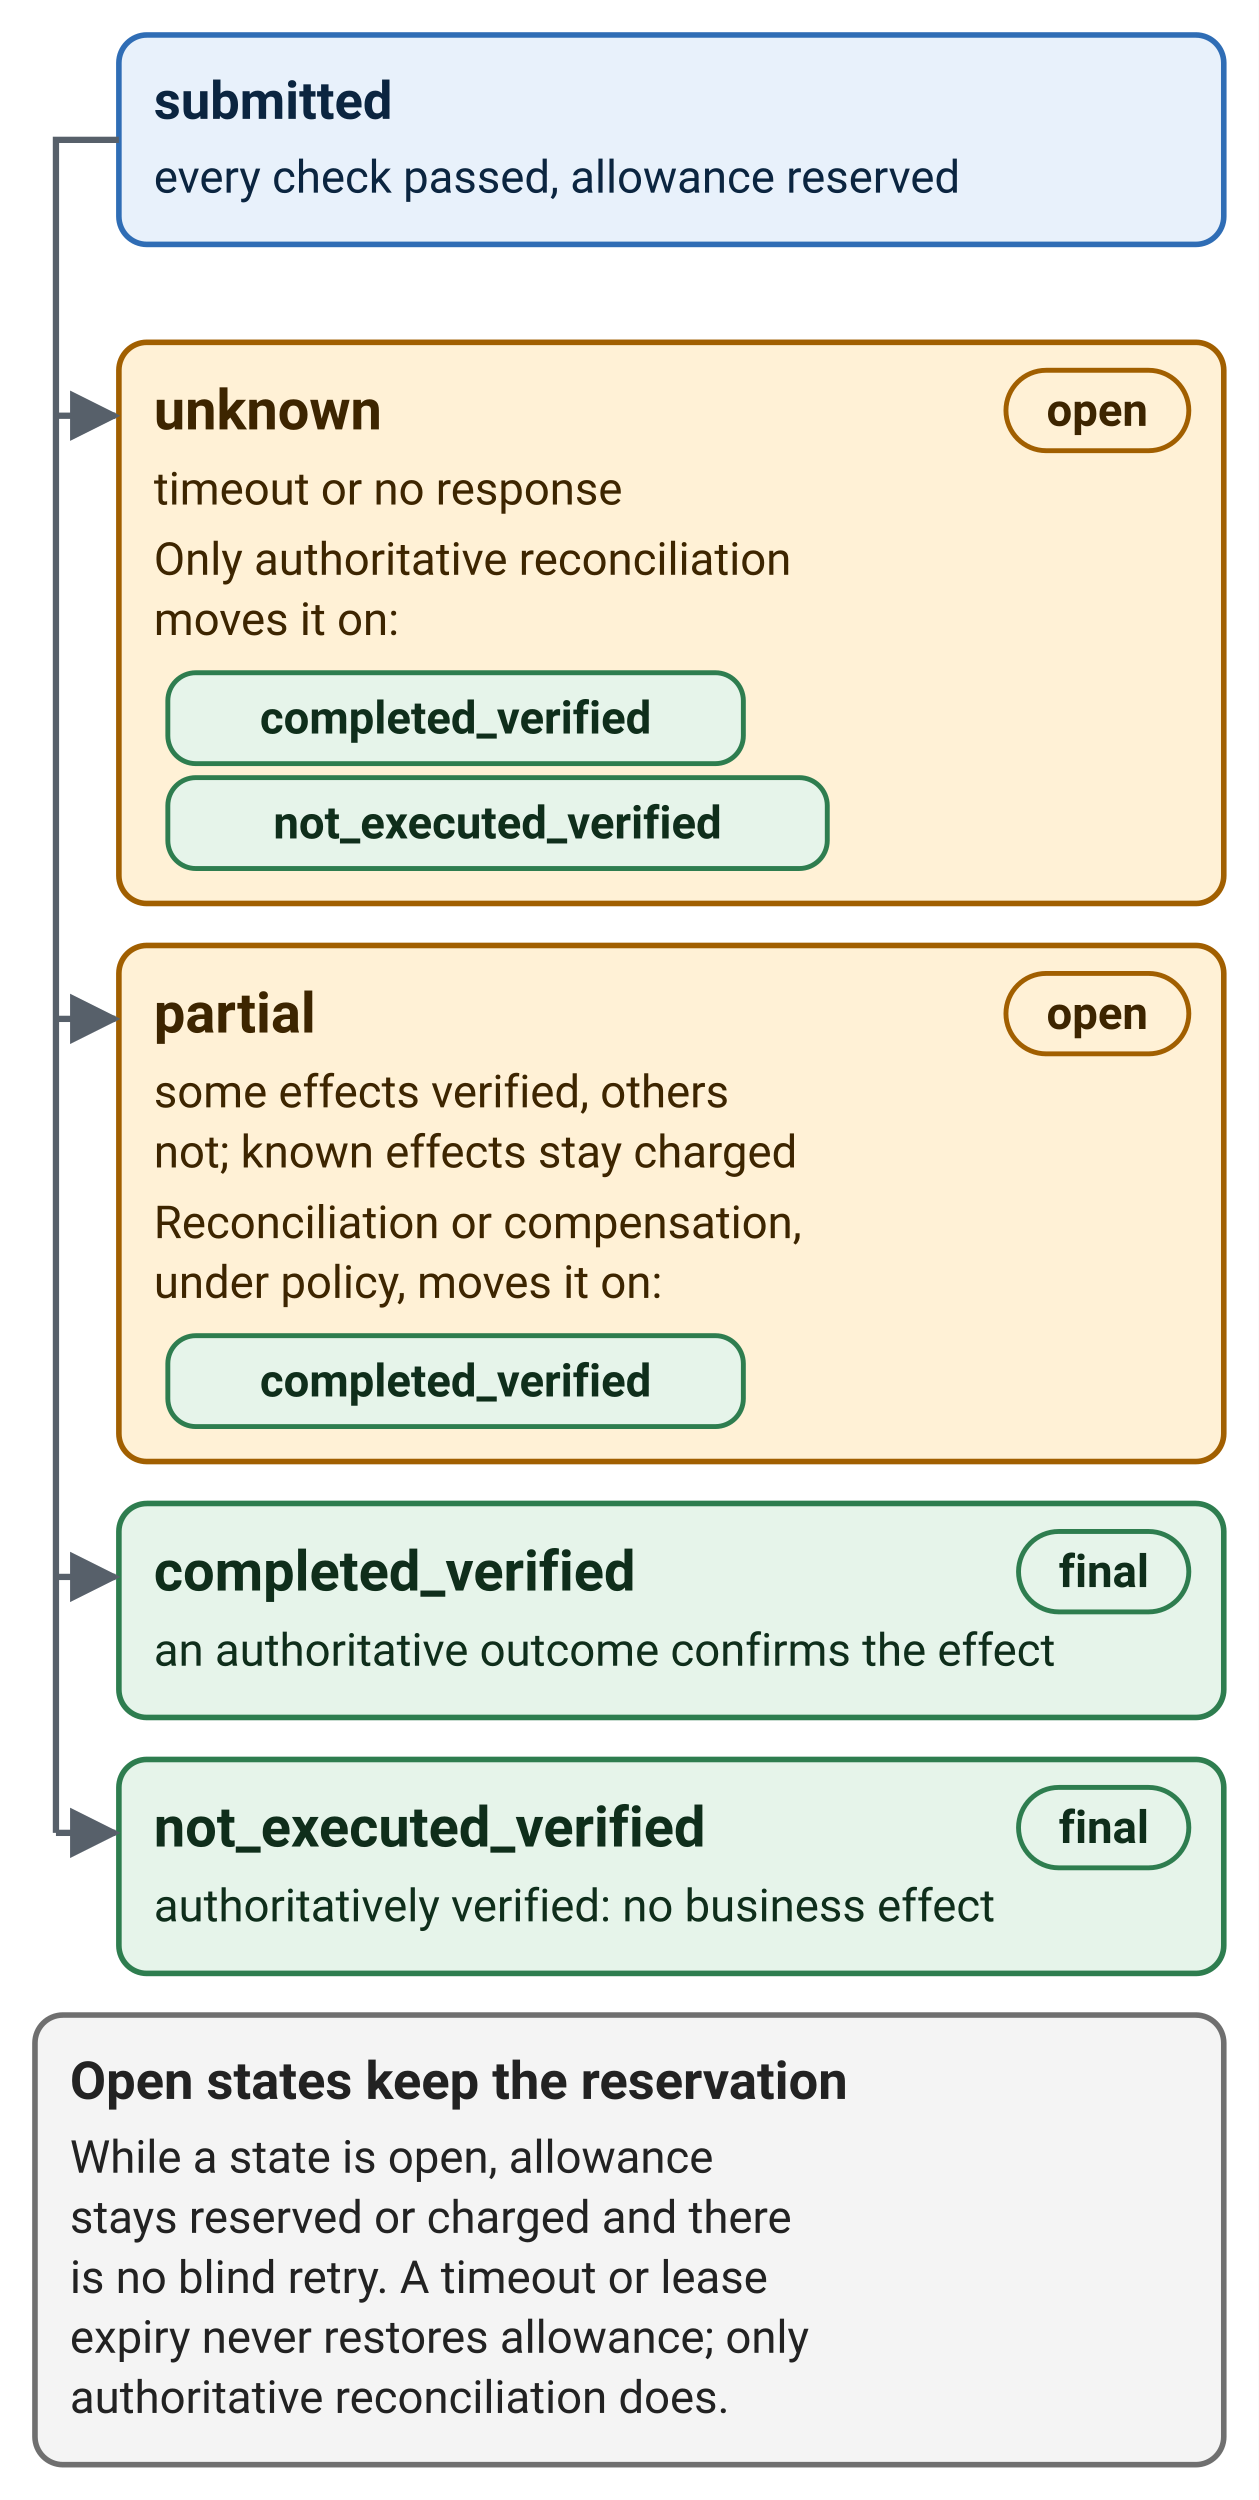
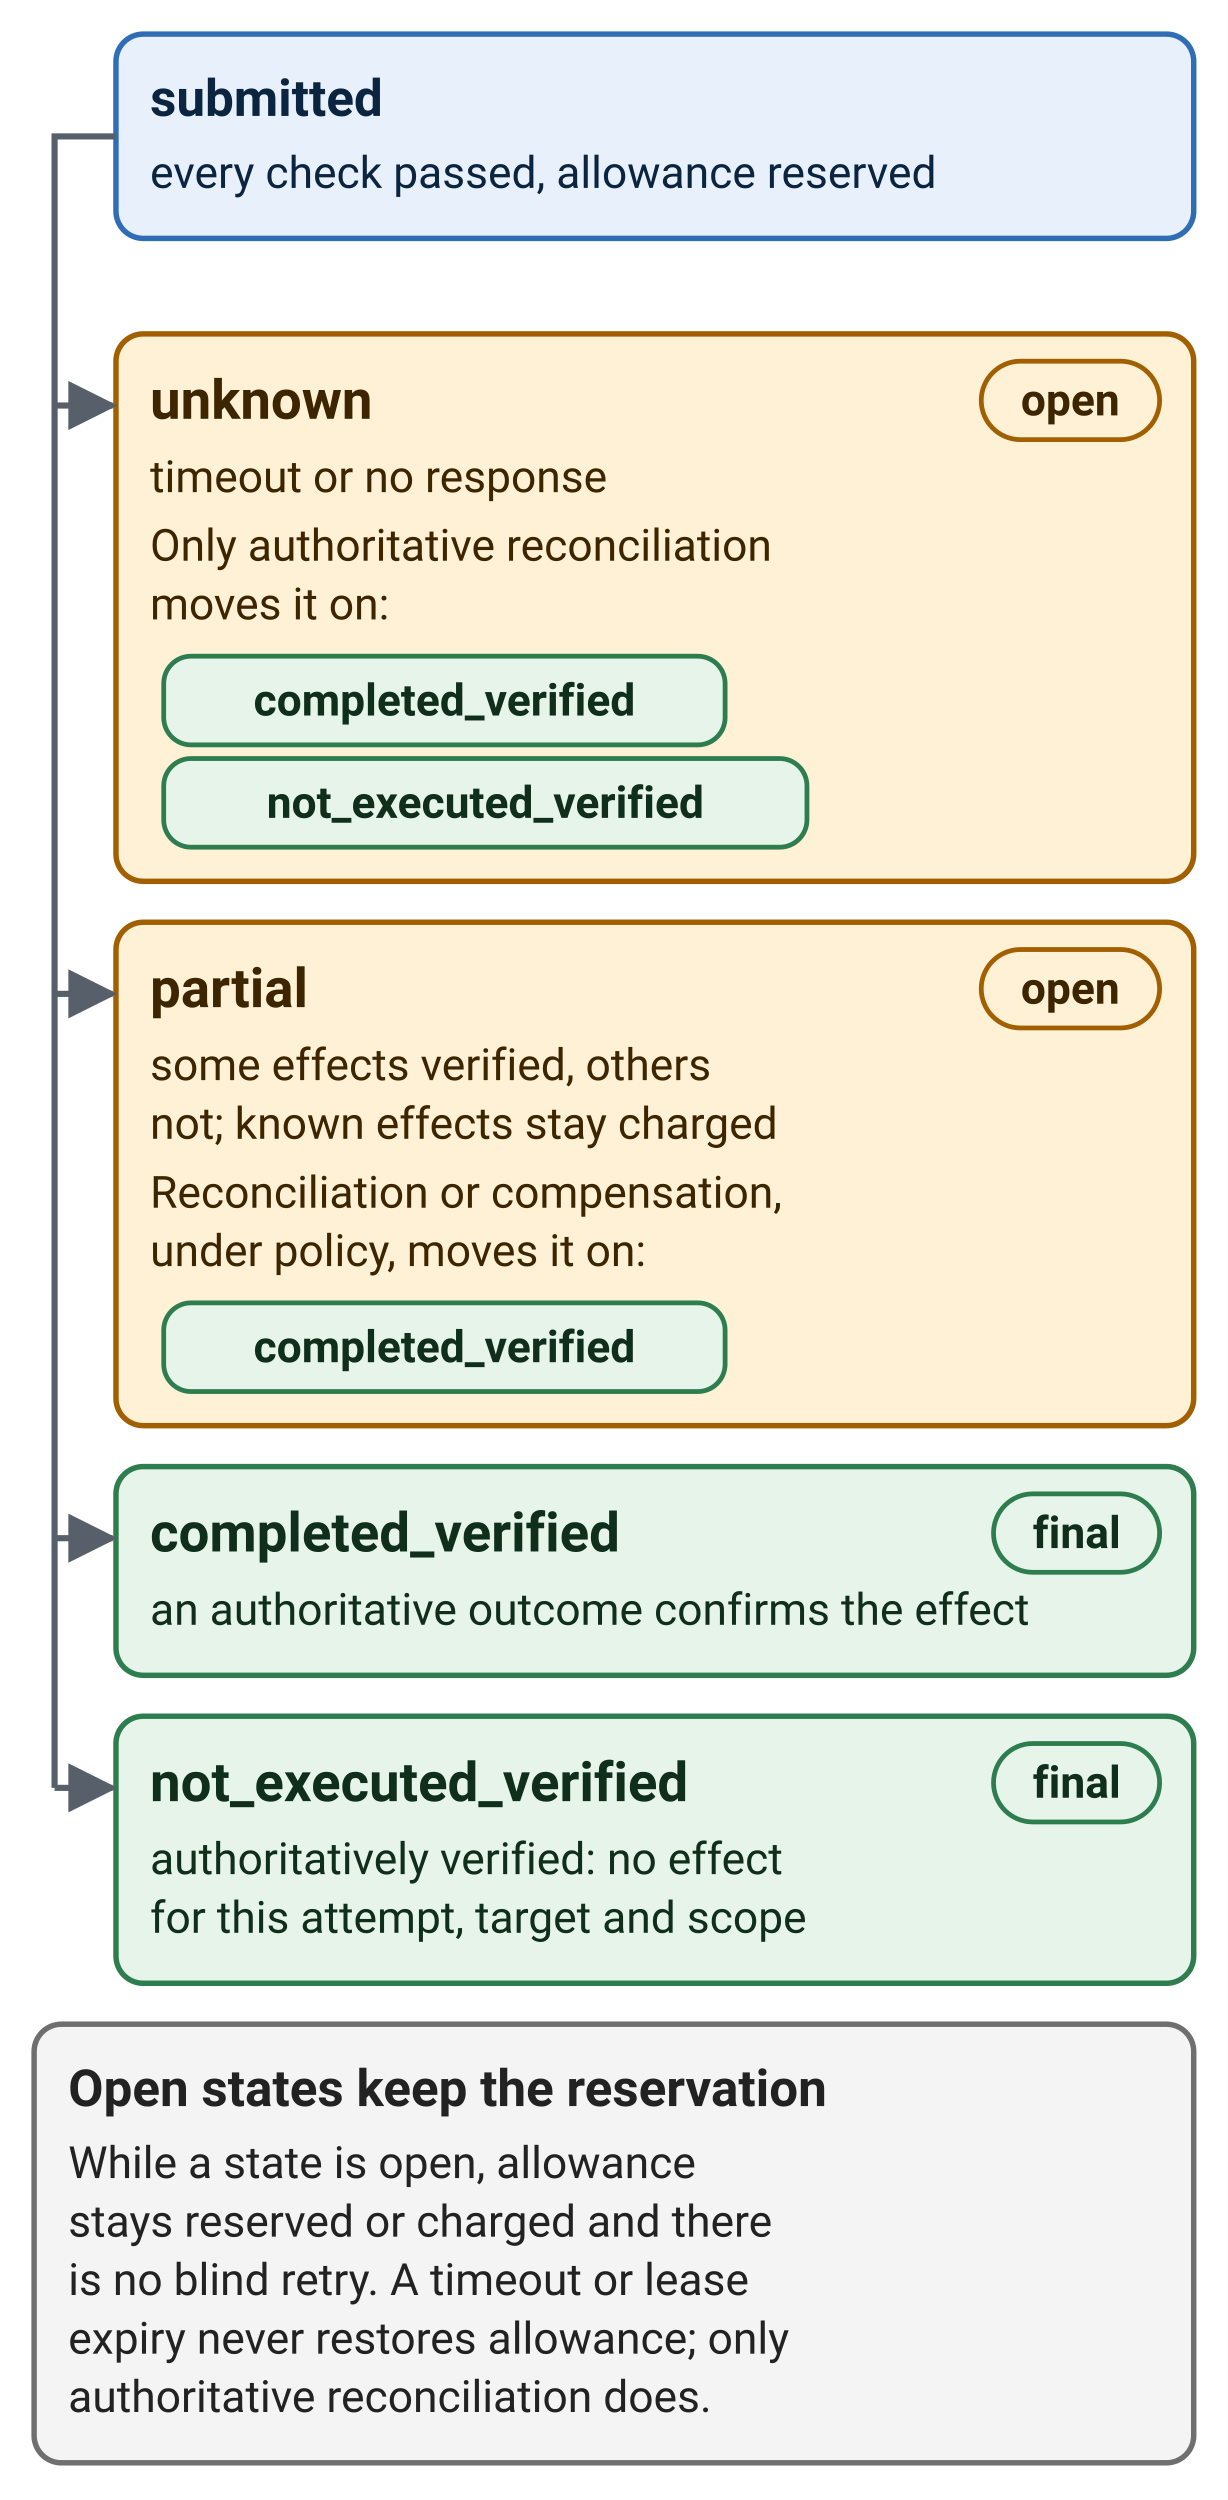
- <svg xmlns="http://www.w3.org/2000/svg" viewBox="0 0 360 715" width="360" height="715" role="img" aria-labelledby="t d" font-family="-apple-system, 'Segoe UI', Roboto, Helvetica, Arial, sans-serif">
+ <svg xmlns="http://www.w3.org/2000/svg" viewBox="0 0 360 733" width="360" height="733" role="img" aria-labelledby="t d" font-family="-apple-system, 'Segoe UI', Roboto, Helvetica, Arial, sans-serif">
  <defs>
    <marker id="arr" viewBox="0 0 10 10" refX="9" refY="5" markerWidth="8" markerHeight="8" orient="auto-start-reverse">
      <path d="M0 0 L10 5 L0 10 z" fill="#57606a" />
    </marker>
    <marker id="arrs" viewBox="0 0 10 10" refX="9" refY="5" markerWidth="5.5" markerHeight="5.5" orient="auto-start-reverse">
      <path d="M0 0 L10 5 L0 10 z" fill="#57606a" />
    </marker>
  </defs>
-   <rect width="360" height="715" fill="#ffffff" />
+   <rect width="360" height="733" fill="#ffffff" />
  <rect x="34.0" y="10.0" width="316.0" height="59.9" rx="8" fill="#E8F1FB" stroke="#2F6DB5" stroke-width="1.6" />
  <text x="44.0" y="34.0" font-size="15" text-anchor="start" font-weight="700" fill="#0B2540">submitted</text>
  <text x="44.0" y="55.1" font-size="13" text-anchor="start" fill="#0B2540">every check passed, allowance reserved</text>
  <rect x="34.0" y="97.9" width="316.0" height="160.5" rx="8" fill="#FFF1D6" stroke="#A15F00" stroke-width="1.6" />
  <rect x="287.7" y="105.9" width="52.3" height="23.0" rx="11.5" fill="#FFF1D6" stroke="#A15F00" stroke-width="1.4" />
  <text x="313.8" y="121.8" font-size="13" text-anchor="middle" font-weight="700" fill="#3D2500">open</text>
  <text x="44.0" y="122.8" font-size="16" text-anchor="start" font-weight="700" fill="#3D2500">unknown</text>
  <text x="44.0" y="144.3" font-size="13" text-anchor="start" fill="#3D2500">timeout or no response</text>
  <text x="44.0" y="164.4" font-size="13" text-anchor="start" fill="#3D2500">Only authoritative reconciliation</text>
  <text x="44.0" y="181.6" font-size="13" text-anchor="start" fill="#3D2500">moves it on:</text>
  <rect x="48.0" y="192.4" width="164.6" height="26.0" rx="8" fill="#E6F4EA" stroke="#2E7D4F" stroke-width="1.4" />
  <text x="130.3" y="209.8" font-size="13" text-anchor="middle" font-weight="700" fill="#0F2E1B">completed_verified</text>
  <rect x="48.0" y="222.4" width="188.6" height="26.0" rx="8" fill="#E6F4EA" stroke="#2E7D4F" stroke-width="1.4" />
  <text x="142.3" y="239.8" font-size="13" text-anchor="middle" font-weight="700" fill="#0F2E1B">not_executed_verified</text>
  <rect x="34.0" y="270.4" width="316.0" height="147.6" rx="8" fill="#FFF1D6" stroke="#A15F00" stroke-width="1.6" />
  <rect x="287.7" y="278.4" width="52.3" height="23.0" rx="11.5" fill="#FFF1D6" stroke="#A15F00" stroke-width="1.4" />
  <text x="313.8" y="294.3" font-size="13" text-anchor="middle" font-weight="700" fill="#3D2500">open</text>
  <text x="44.0" y="295.3" font-size="16" text-anchor="start" font-weight="700" fill="#3D2500">partial</text>
  <text x="44.0" y="316.7" font-size="13" text-anchor="start" fill="#3D2500">some effects verified, others</text>
  <text x="44.0" y="333.9" font-size="13" text-anchor="start" fill="#3D2500">not; known effects stay charged</text>
  <text x="44.0" y="354.1" font-size="13" text-anchor="start" fill="#3D2500">Reconciliation or compensation,</text>
  <text x="44.0" y="371.2" font-size="13" text-anchor="start" fill="#3D2500">under policy, moves it on:</text>
  <rect x="48.0" y="382.0" width="164.6" height="26.0" rx="8" fill="#E6F4EA" stroke="#2E7D4F" stroke-width="1.4" />
  <text x="130.3" y="399.4" font-size="13" text-anchor="middle" font-weight="700" fill="#0F2E1B">completed_verified</text>
  <rect x="34.0" y="430.0" width="316.0" height="61.2" rx="8" fill="#E6F4EA" stroke="#2E7D4F" stroke-width="1.6" />
  <rect x="291.3" y="438.0" width="48.7" height="23.0" rx="11.5" fill="#E6F4EA" stroke="#2E7D4F" stroke-width="1.4" />
  <text x="315.7" y="453.9" font-size="13" text-anchor="middle" font-weight="700" fill="#0F2E1B">final</text>
  <text x="44.0" y="454.9" font-size="16" text-anchor="start" font-weight="700" fill="#0F2E1B">completed_verified</text>
  <text x="44.0" y="476.4" font-size="13" text-anchor="start" fill="#0F2E1B">an authoritative outcome confirms the effect</text>
-   <rect x="34.0" y="503.2" width="316.0" height="61.2" rx="8" fill="#E6F4EA" stroke="#2E7D4F" stroke-width="1.6" />
+   <rect x="34.0" y="503.2" width="316.0" height="78.3" rx="8" fill="#E6F4EA" stroke="#2E7D4F" stroke-width="1.6" />
  <rect x="291.3" y="511.2" width="48.7" height="23.0" rx="11.5" fill="#E6F4EA" stroke="#2E7D4F" stroke-width="1.4" />
  <text x="315.7" y="527.1" font-size="13" text-anchor="middle" font-weight="700" fill="#0F2E1B">final</text>
  <text x="44.0" y="528.1" font-size="16" text-anchor="start" font-weight="700" fill="#0F2E1B">not_executed_verified</text>
-   <text x="44.0" y="549.5" font-size="13" text-anchor="start" fill="#0F2E1B">authoritatively verified: no business effect</text>
+   <text x="44.0" y="549.5" font-size="13" text-anchor="start" fill="#0F2E1B">authoritatively verified: no effect</text>
+   <text x="44.0" y="566.7" font-size="13" text-anchor="start" fill="#0F2E1B">for this attempt, target and scope</text>
  <path d="M34.0 40.0 L16.0 40.0 L16.0 524.2" fill="none" stroke="#57606a" stroke-width="1.8" />
  <path d="M16.0 118.9 L33.0 118.9" fill="none" stroke="#57606a" stroke-width="1.8" marker-end="url(#arr)" />
  <path d="M16.0 291.4 L33.0 291.4" fill="none" stroke="#57606a" stroke-width="1.8" marker-end="url(#arr)" />
  <path d="M16.0 451.0 L33.0 451.0" fill="none" stroke="#57606a" stroke-width="1.8" marker-end="url(#arr)" />
  <path d="M16.0 524.2 L33.0 524.2" fill="none" stroke="#57606a" stroke-width="1.8" marker-end="url(#arr)" />
-   <rect x="10.0" y="576.3" width="340.0" height="128.6" rx="8" fill="#F4F4F4" stroke="#6F6F6F" stroke-width="1.6" />
-   <text x="20.0" y="600.3" font-size="15" text-anchor="start" font-weight="700" fill="#222222">Open states keep the reservation</text>
-   <text x="20.0" y="621.4" font-size="13" text-anchor="start" fill="#222222">While a state is open, allowance</text>
-   <text x="20.0" y="638.6" font-size="13" text-anchor="start" fill="#222222">stays reserved or charged and there</text>
-   <text x="20.0" y="655.8" font-size="13" text-anchor="start" fill="#222222">is no blind retry. A timeout or lease</text>
-   <text x="20.0" y="672.9" font-size="13" text-anchor="start" fill="#222222">expiry never restores allowance; only</text>
-   <text x="20.0" y="690.1" font-size="13" text-anchor="start" fill="#222222">authoritative reconciliation does.</text>
+   <rect x="10.0" y="593.5" width="340.0" height="128.6" rx="8" fill="#F4F4F4" stroke="#6F6F6F" stroke-width="1.6" />
+   <text x="20.0" y="617.5" font-size="15" text-anchor="start" font-weight="700" fill="#222222">Open states keep the reservation</text>
+   <text x="20.0" y="638.6" font-size="13" text-anchor="start" fill="#222222">While a state is open, allowance</text>
+   <text x="20.0" y="655.8" font-size="13" text-anchor="start" fill="#222222">stays reserved or charged and there</text>
+   <text x="20.0" y="672.9" font-size="13" text-anchor="start" fill="#222222">is no blind retry. A timeout or lease</text>
+   <text x="20.0" y="690.1" font-size="13" text-anchor="start" fill="#222222">expiry never restores allowance; only</text>
+   <text x="20.0" y="707.2" font-size="13" text-anchor="start" fill="#222222">authoritative reconciliation does.</text>
</svg>
